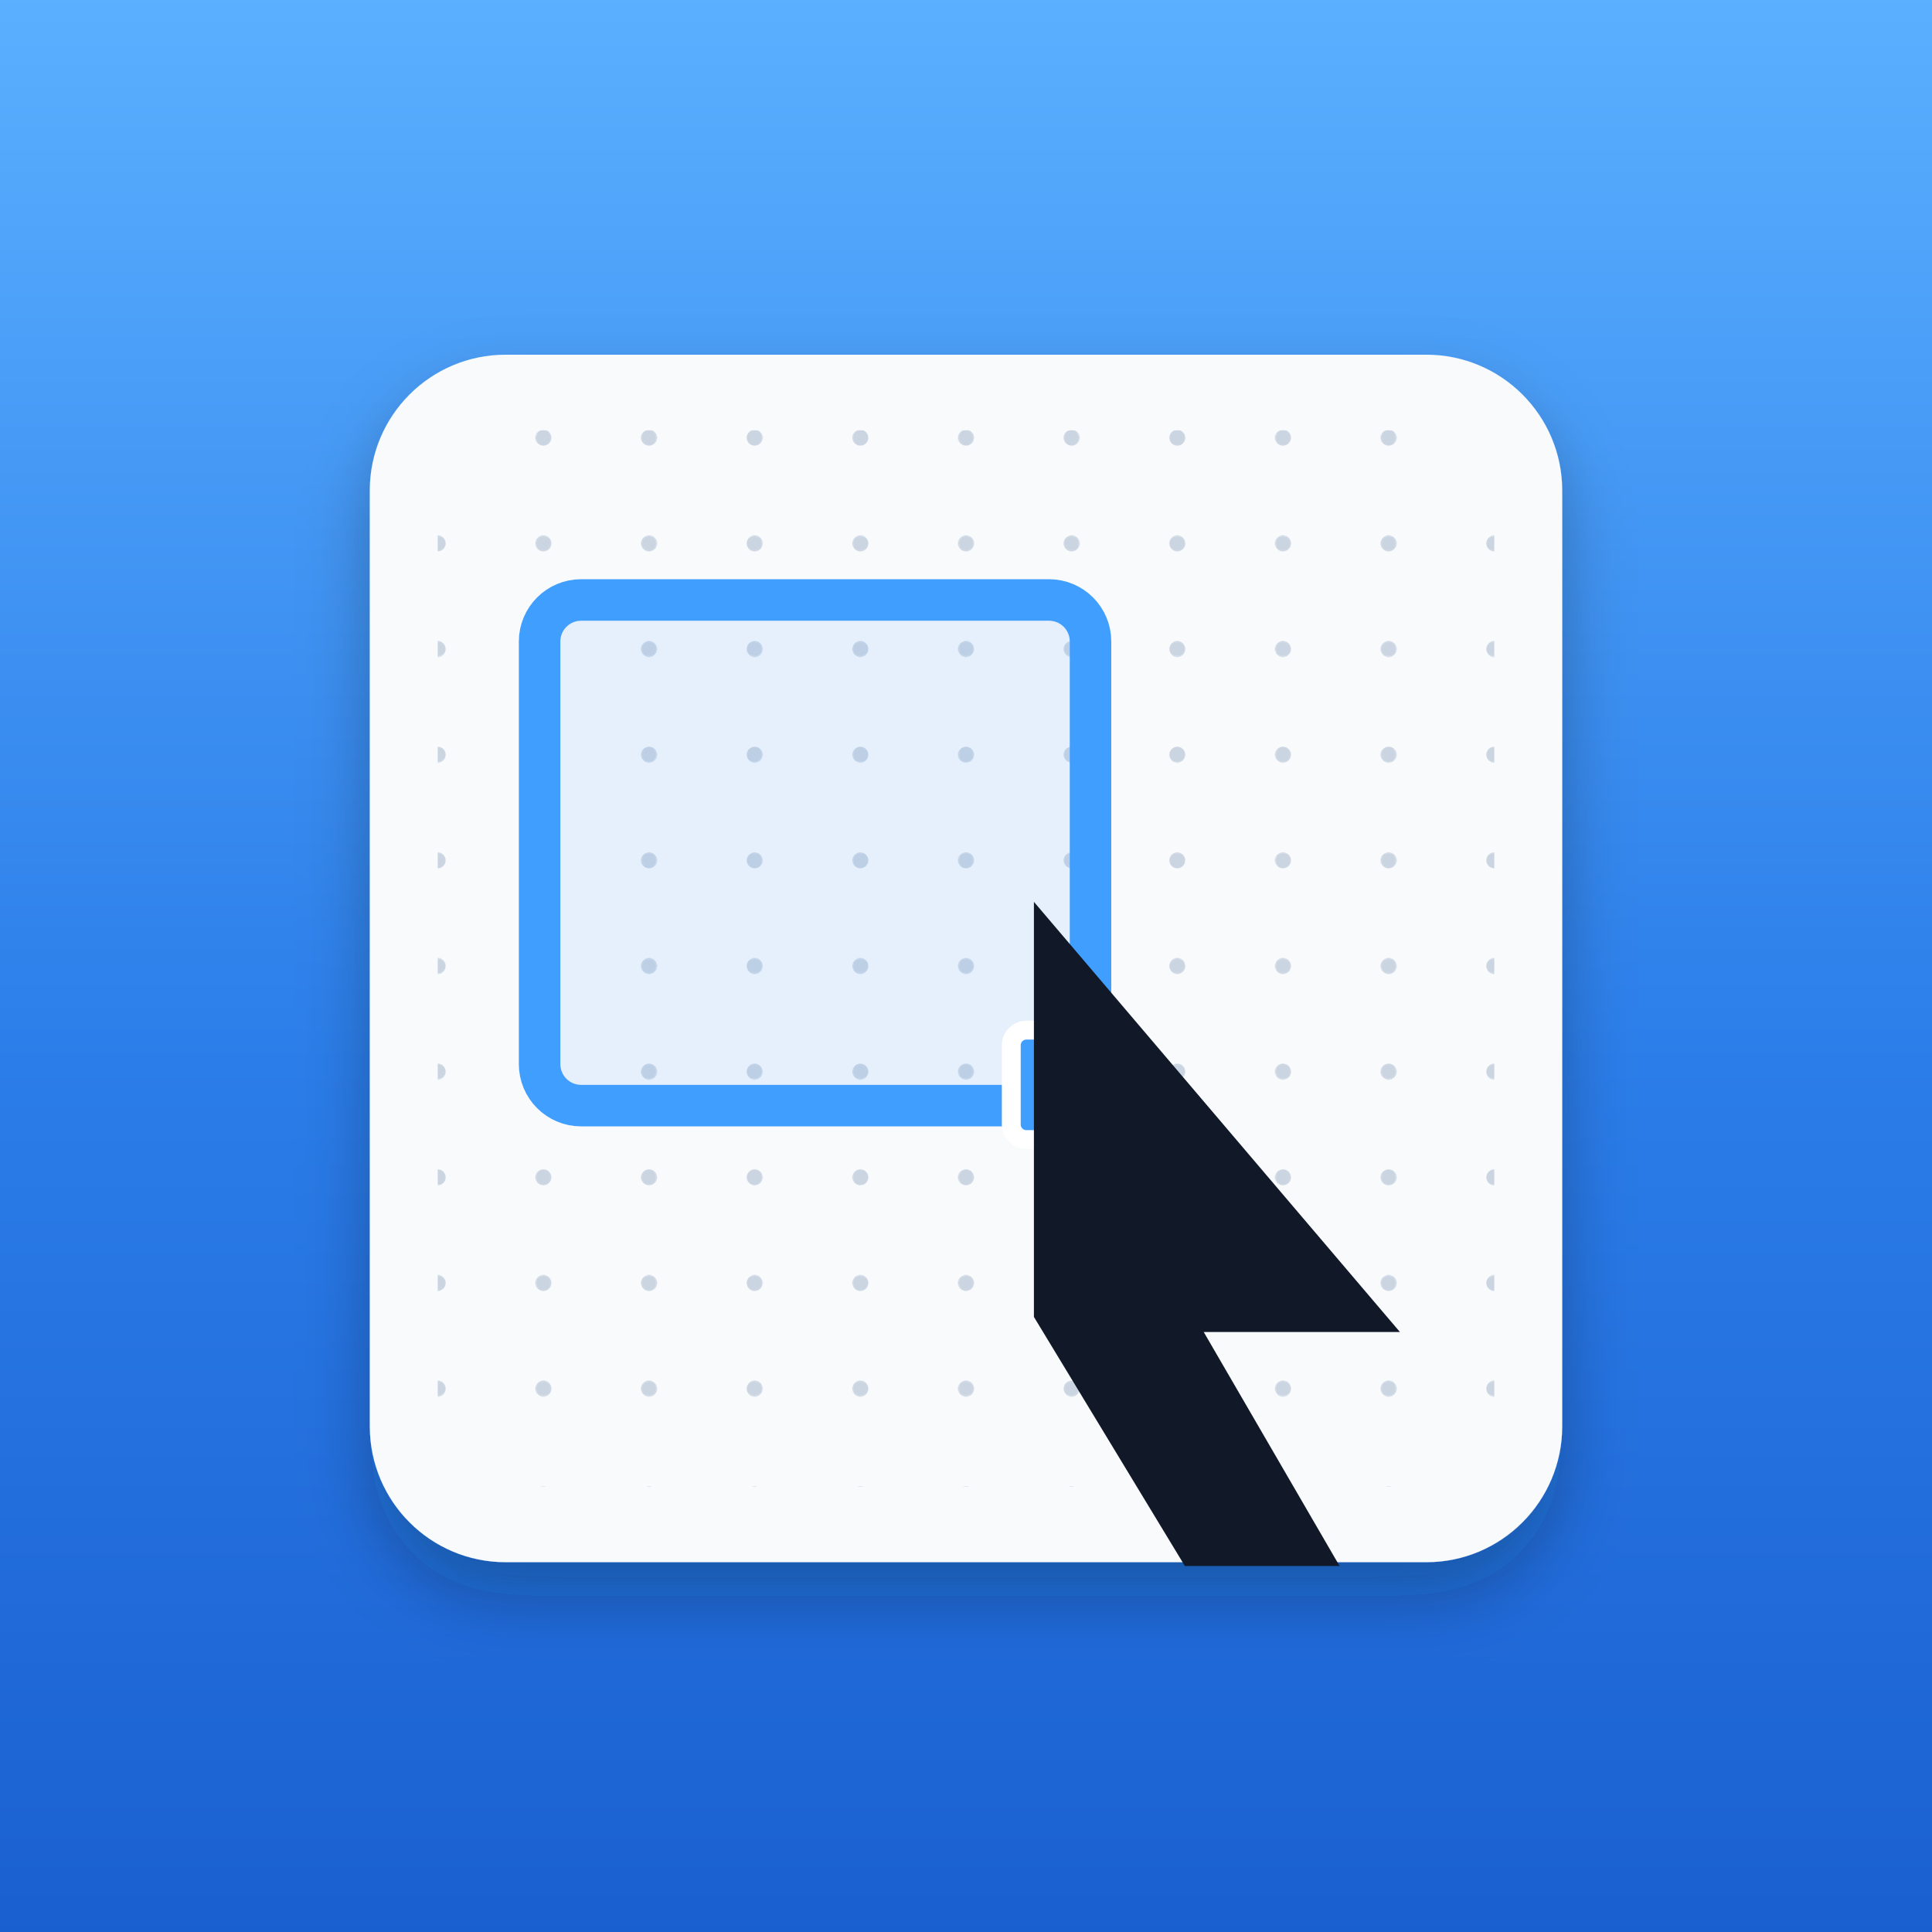
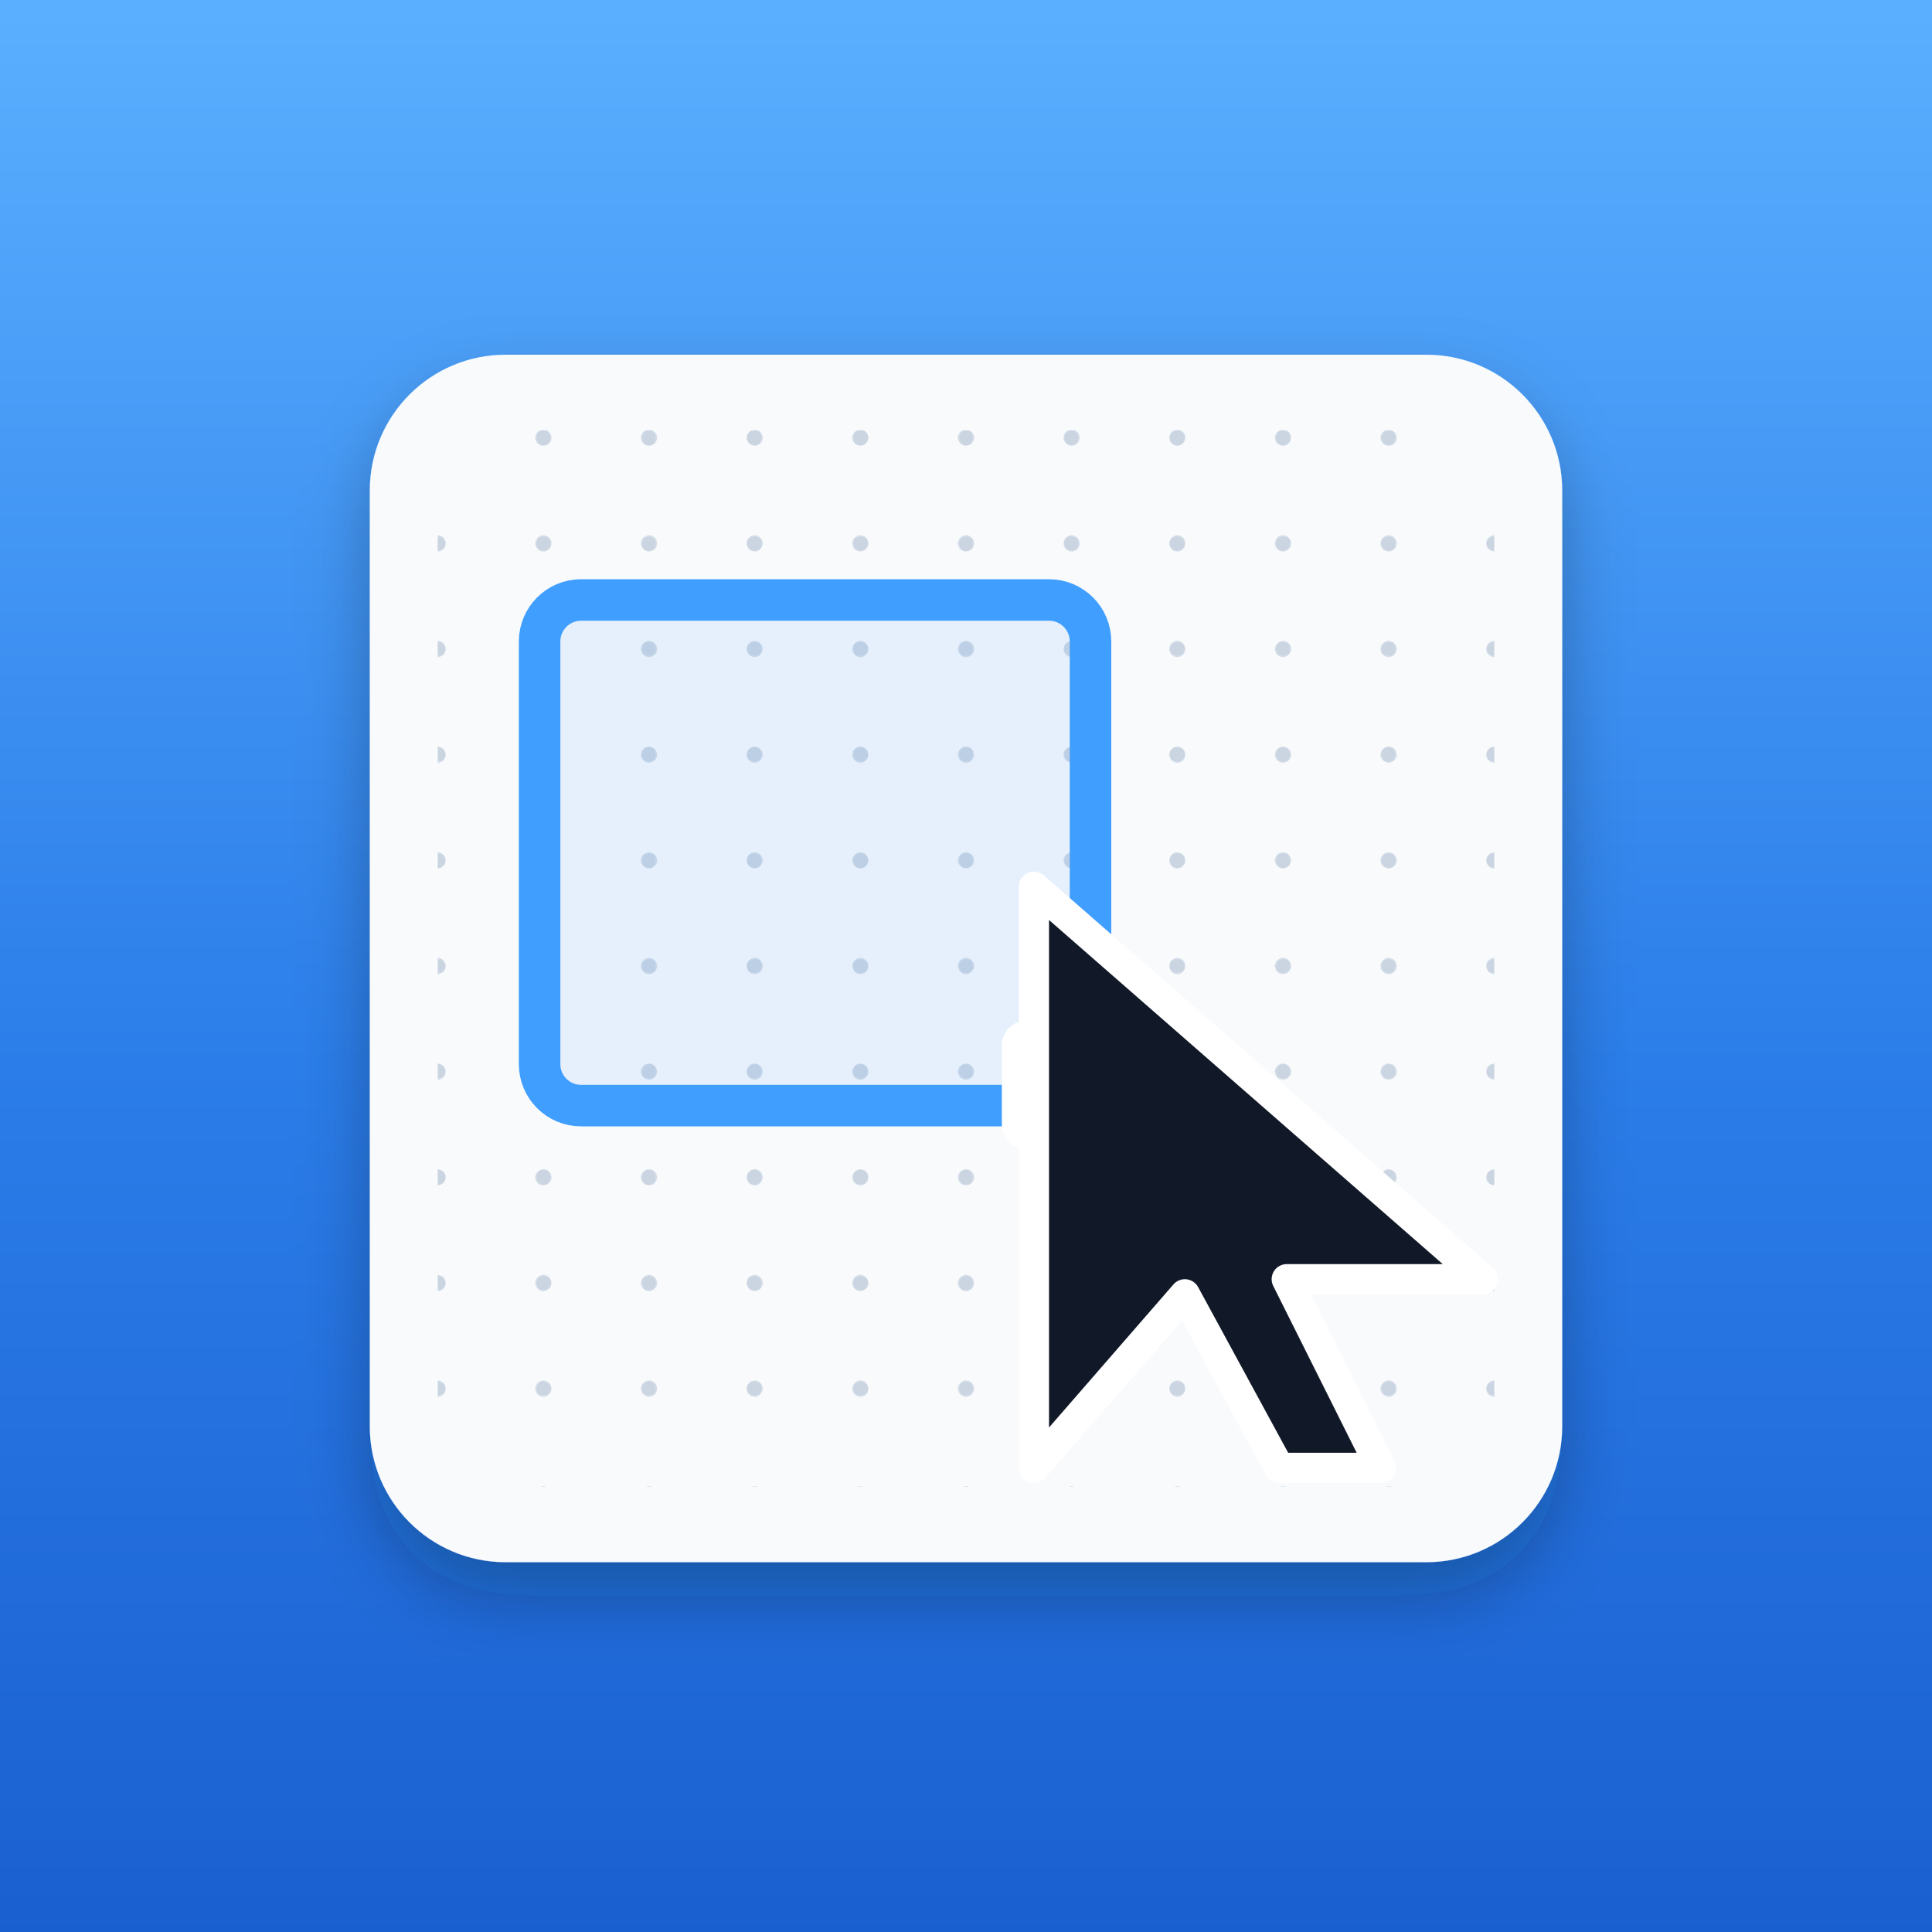
<svg xmlns="http://www.w3.org/2000/svg" width="1024" height="1024" viewBox="0 0 1024 1024">
  <defs>
    <linearGradient id="bg" x1="0" y1="0" x2="0" y2="1">
      <stop offset="0%" stop-color="#5bb0ff" />
      <stop offset="55%" stop-color="#2b7de9" />
      <stop offset="100%" stop-color="#1a5fd0" />
    </linearGradient>
    <filter id="shadow" x="-20%" y="-20%" width="140%" height="140%">
      <feDropShadow dx="0" dy="18" stdDeviation="18" flood-color="#0f172a" flood-opacity="0.28" />
    </filter>
    <pattern id="grid" width="56" height="56" patternUnits="userSpaceOnUse">
      <circle cx="8" cy="8" r="4.2" fill="#cbd5e1" />
    </pattern>
  </defs>
  <rect width="1024" height="1024" fill="url(#bg)" />
  <rect x="196" y="188" width="632" height="640" rx="72" fill="#f8fafc" filter="url(#shadow)" />
  <rect x="232" y="228" width="560" height="560" rx="36" fill="url(#grid)" />
  <rect x="286" y="318" width="292" height="268" rx="22" fill="rgba(64,158,255,0.10)" stroke="#409eff" stroke-width="22" />
  <rect x="536" y="546" width="58" height="58" rx="8" fill="#409eff" stroke="#ffffff" stroke-width="10" />
-   <path d="M548 478 L742 706 L638 706 L710 830 L628 830 L548 698 L548 830 Z" fill="#111827" />
+   <path d="M548 470 L786 678 L682 678 L732 778 L678 778 L628 686 L548 778 Z" fill="#111827" stroke="#ffffff" stroke-width="16" stroke-linejoin="round" />
</svg>
